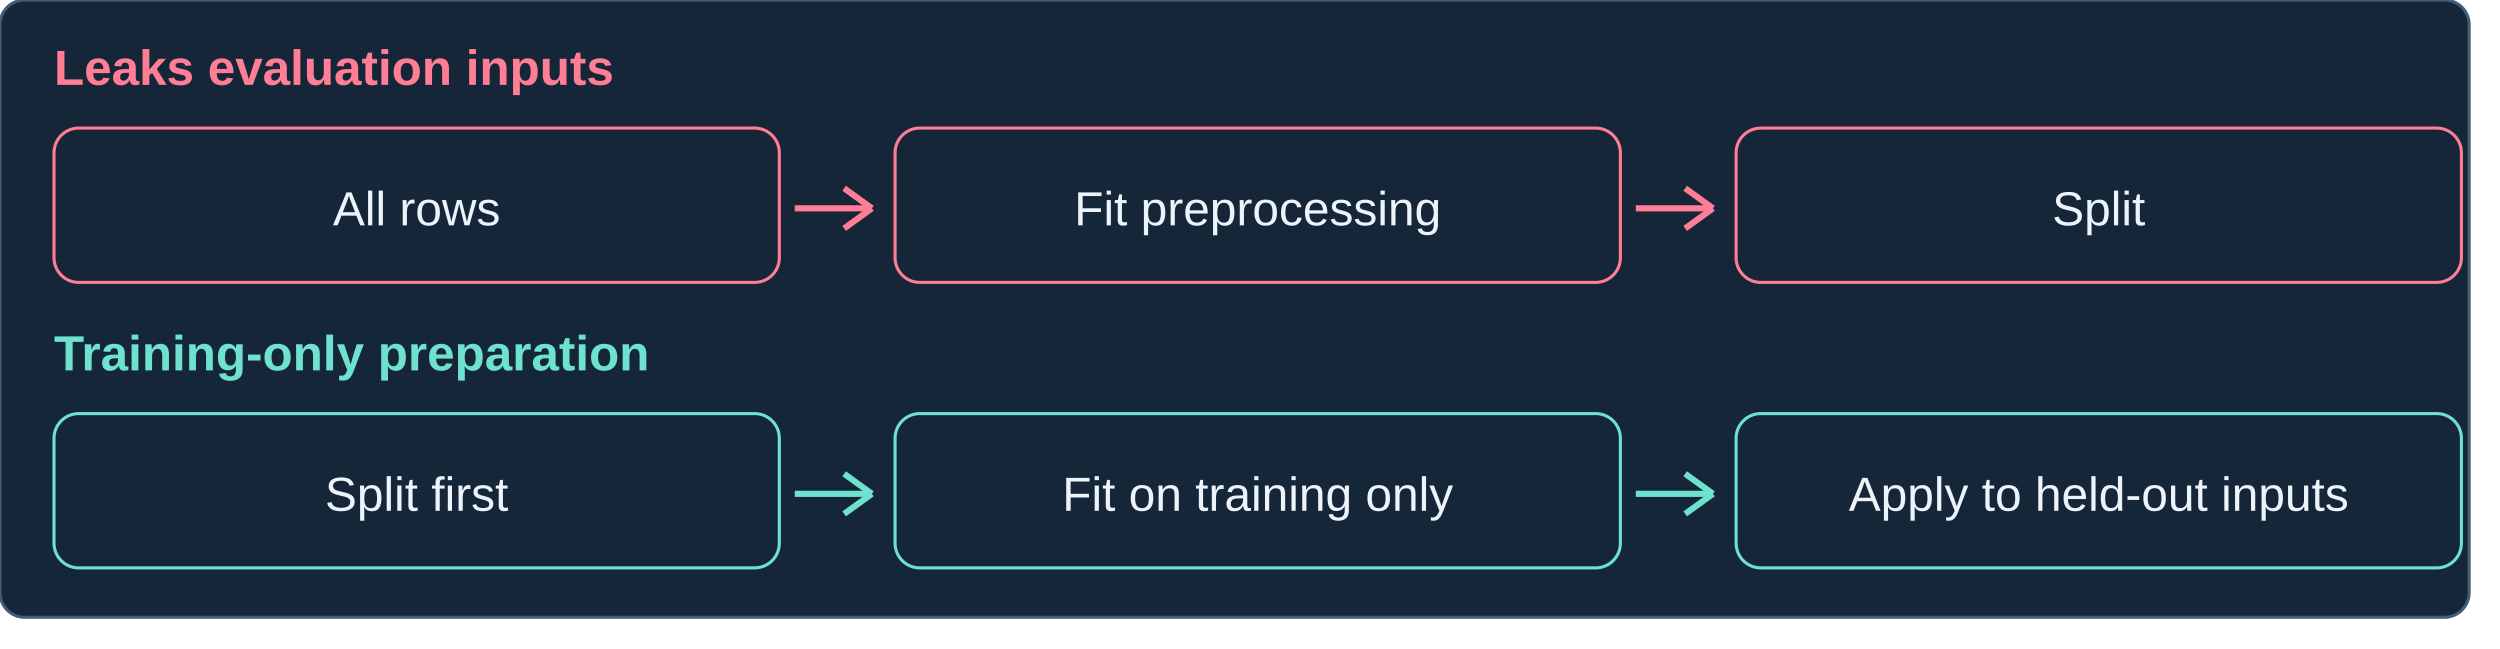
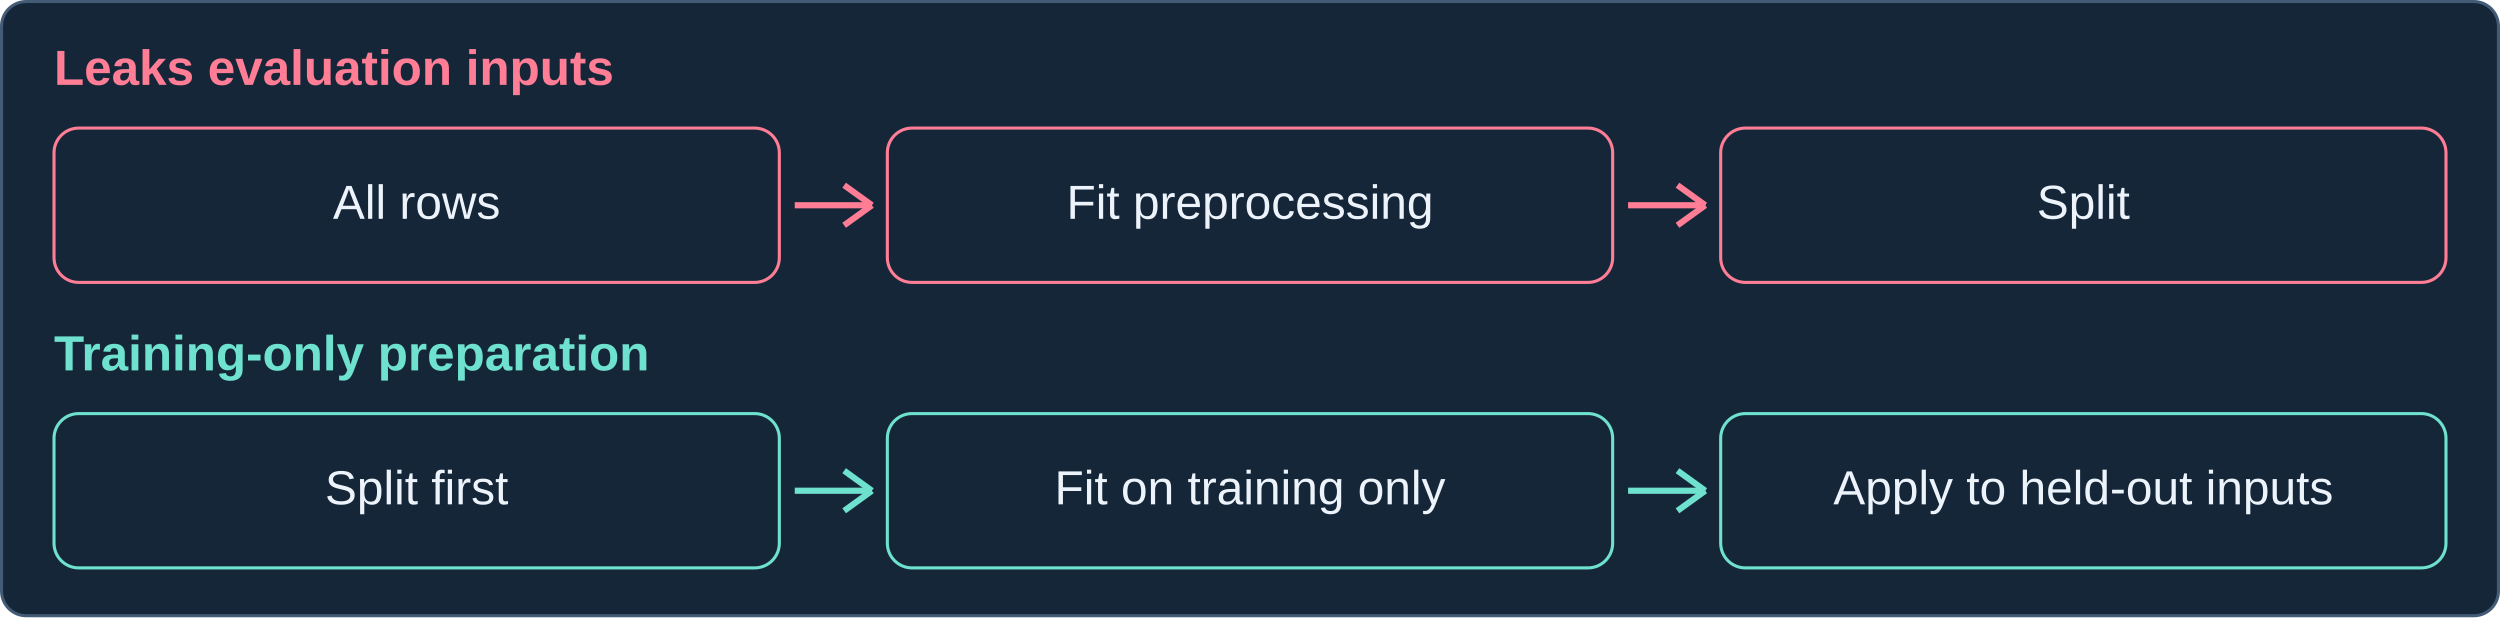
- <svg xmlns="http://www.w3.org/2000/svg" viewBox="0 0 1620 420" role="img">
+ <svg xmlns="http://www.w3.org/2000/svg" viewBox="0 0 1620 400" role="img">
  <style>text{font-family:Segoe UI,Arial,sans-serif}</style>
-   <rect x="0" y="0" width="1600" height="400" rx="16" fill="#152638" stroke="#435b75" stroke-width="2" />
+   <rect x="1" y="1" width="1618" height="398" rx="16" fill="#152638" stroke="#435b75" stroke-width="2" />
  <text x="35" y="55" font-size="32" fill="#ff7e96" text-anchor="start" font-weight="700">Leaks evaluation inputs</text>
  <rect x="35" y="83" width="470" height="100" rx="16" fill="#152638" stroke="#ff7e96" stroke-width="2" />
-   <text x="270" y="146" font-size="31" fill="#edf3fb" text-anchor="middle" font-weight="400">All rows</text>
-   <path d="M515 135L565 135" fill="none" stroke="#ff7e96" stroke-width="4" />
-   <path d="M547 122L565 135" fill="none" stroke="#ff7e96" stroke-width="4" />
-   <path d="M547 148L565 135" fill="none" stroke="#ff7e96" stroke-width="4" />
-   <rect x="580" y="83" width="470" height="100" rx="16" fill="#152638" stroke="#ff7e96" stroke-width="2" />
-   <text x="815" y="146" font-size="31" fill="#edf3fb" text-anchor="middle" font-weight="400">Fit preprocessing</text>
-   <path d="M1060 135L1110 135" fill="none" stroke="#ff7e96" stroke-width="4" />
-   <path d="M1092 122L1110 135" fill="none" stroke="#ff7e96" stroke-width="4" />
-   <path d="M1092 148L1110 135" fill="none" stroke="#ff7e96" stroke-width="4" />
-   <rect x="1125" y="83" width="470" height="100" rx="16" fill="#152638" stroke="#ff7e96" stroke-width="2" />
-   <text x="1360" y="146" font-size="31" fill="#edf3fb" text-anchor="middle" font-weight="400">Split</text>
+   <text x="270" y="133" font-size="31" fill="#edf3fb" text-anchor="middle" font-weight="400" dominant-baseline="middle">All rows</text>
+   <path d="M515 133L565 133" fill="none" stroke="#ff7e96" stroke-width="4" />
+   <path d="M547 120L565 133" fill="none" stroke="#ff7e96" stroke-width="4" />
+   <path d="M547 146L565 133" fill="none" stroke="#ff7e96" stroke-width="4" />
+   <rect x="575" y="83" width="470" height="100" rx="16" fill="#152638" stroke="#ff7e96" stroke-width="2" />
+   <text x="810" y="133" font-size="31" fill="#edf3fb" text-anchor="middle" font-weight="400" dominant-baseline="middle">Fit preprocessing</text>
+   <path d="M1055 133L1105 133" fill="none" stroke="#ff7e96" stroke-width="4" />
+   <path d="M1087 120L1105 133" fill="none" stroke="#ff7e96" stroke-width="4" />
+   <path d="M1087 146L1105 133" fill="none" stroke="#ff7e96" stroke-width="4" />
+   <rect x="1115" y="83" width="470" height="100" rx="16" fill="#152638" stroke="#ff7e96" stroke-width="2" />
+   <text x="1350" y="133" font-size="31" fill="#edf3fb" text-anchor="middle" font-weight="400" dominant-baseline="middle">Split</text>
  <text x="35" y="240" font-size="32" fill="#6ee1cf" text-anchor="start" font-weight="700">Training-only preparation</text>
  <rect x="35" y="268" width="470" height="100" rx="16" fill="#152638" stroke="#6ee1cf" stroke-width="2" />
-   <text x="270" y="331" font-size="31" fill="#edf3fb" text-anchor="middle" font-weight="400">Split first</text>
-   <path d="M515 320L565 320" fill="none" stroke="#6ee1cf" stroke-width="4" />
-   <path d="M547 307L565 320" fill="none" stroke="#6ee1cf" stroke-width="4" />
-   <path d="M547 333L565 320" fill="none" stroke="#6ee1cf" stroke-width="4" />
-   <rect x="580" y="268" width="470" height="100" rx="16" fill="#152638" stroke="#6ee1cf" stroke-width="2" />
-   <text x="815" y="331" font-size="31" fill="#edf3fb" text-anchor="middle" font-weight="400">Fit on training only</text>
-   <path d="M1060 320L1110 320" fill="none" stroke="#6ee1cf" stroke-width="4" />
-   <path d="M1092 307L1110 320" fill="none" stroke="#6ee1cf" stroke-width="4" />
-   <path d="M1092 333L1110 320" fill="none" stroke="#6ee1cf" stroke-width="4" />
-   <rect x="1125" y="268" width="470" height="100" rx="16" fill="#152638" stroke="#6ee1cf" stroke-width="2" />
-   <text x="1360" y="331" font-size="31" fill="#edf3fb" text-anchor="middle" font-weight="400">Apply to held-out inputs</text>
+   <text x="270" y="318" font-size="31" fill="#edf3fb" text-anchor="middle" font-weight="400" dominant-baseline="middle">Split first</text>
+   <path d="M515 318L565 318" fill="none" stroke="#6ee1cf" stroke-width="4" />
+   <path d="M547 305L565 318" fill="none" stroke="#6ee1cf" stroke-width="4" />
+   <path d="M547 331L565 318" fill="none" stroke="#6ee1cf" stroke-width="4" />
+   <rect x="575" y="268" width="470" height="100" rx="16" fill="#152638" stroke="#6ee1cf" stroke-width="2" />
+   <text x="810" y="318" font-size="31" fill="#edf3fb" text-anchor="middle" font-weight="400" dominant-baseline="middle">Fit on training only</text>
+   <path d="M1055 318L1105 318" fill="none" stroke="#6ee1cf" stroke-width="4" />
+   <path d="M1087 305L1105 318" fill="none" stroke="#6ee1cf" stroke-width="4" />
+   <path d="M1087 331L1105 318" fill="none" stroke="#6ee1cf" stroke-width="4" />
+   <rect x="1115" y="268" width="470" height="100" rx="16" fill="#152638" stroke="#6ee1cf" stroke-width="2" />
+   <text x="1350" y="318" font-size="31" fill="#edf3fb" text-anchor="middle" font-weight="400" dominant-baseline="middle">Apply to held-out inputs</text>
</svg>
